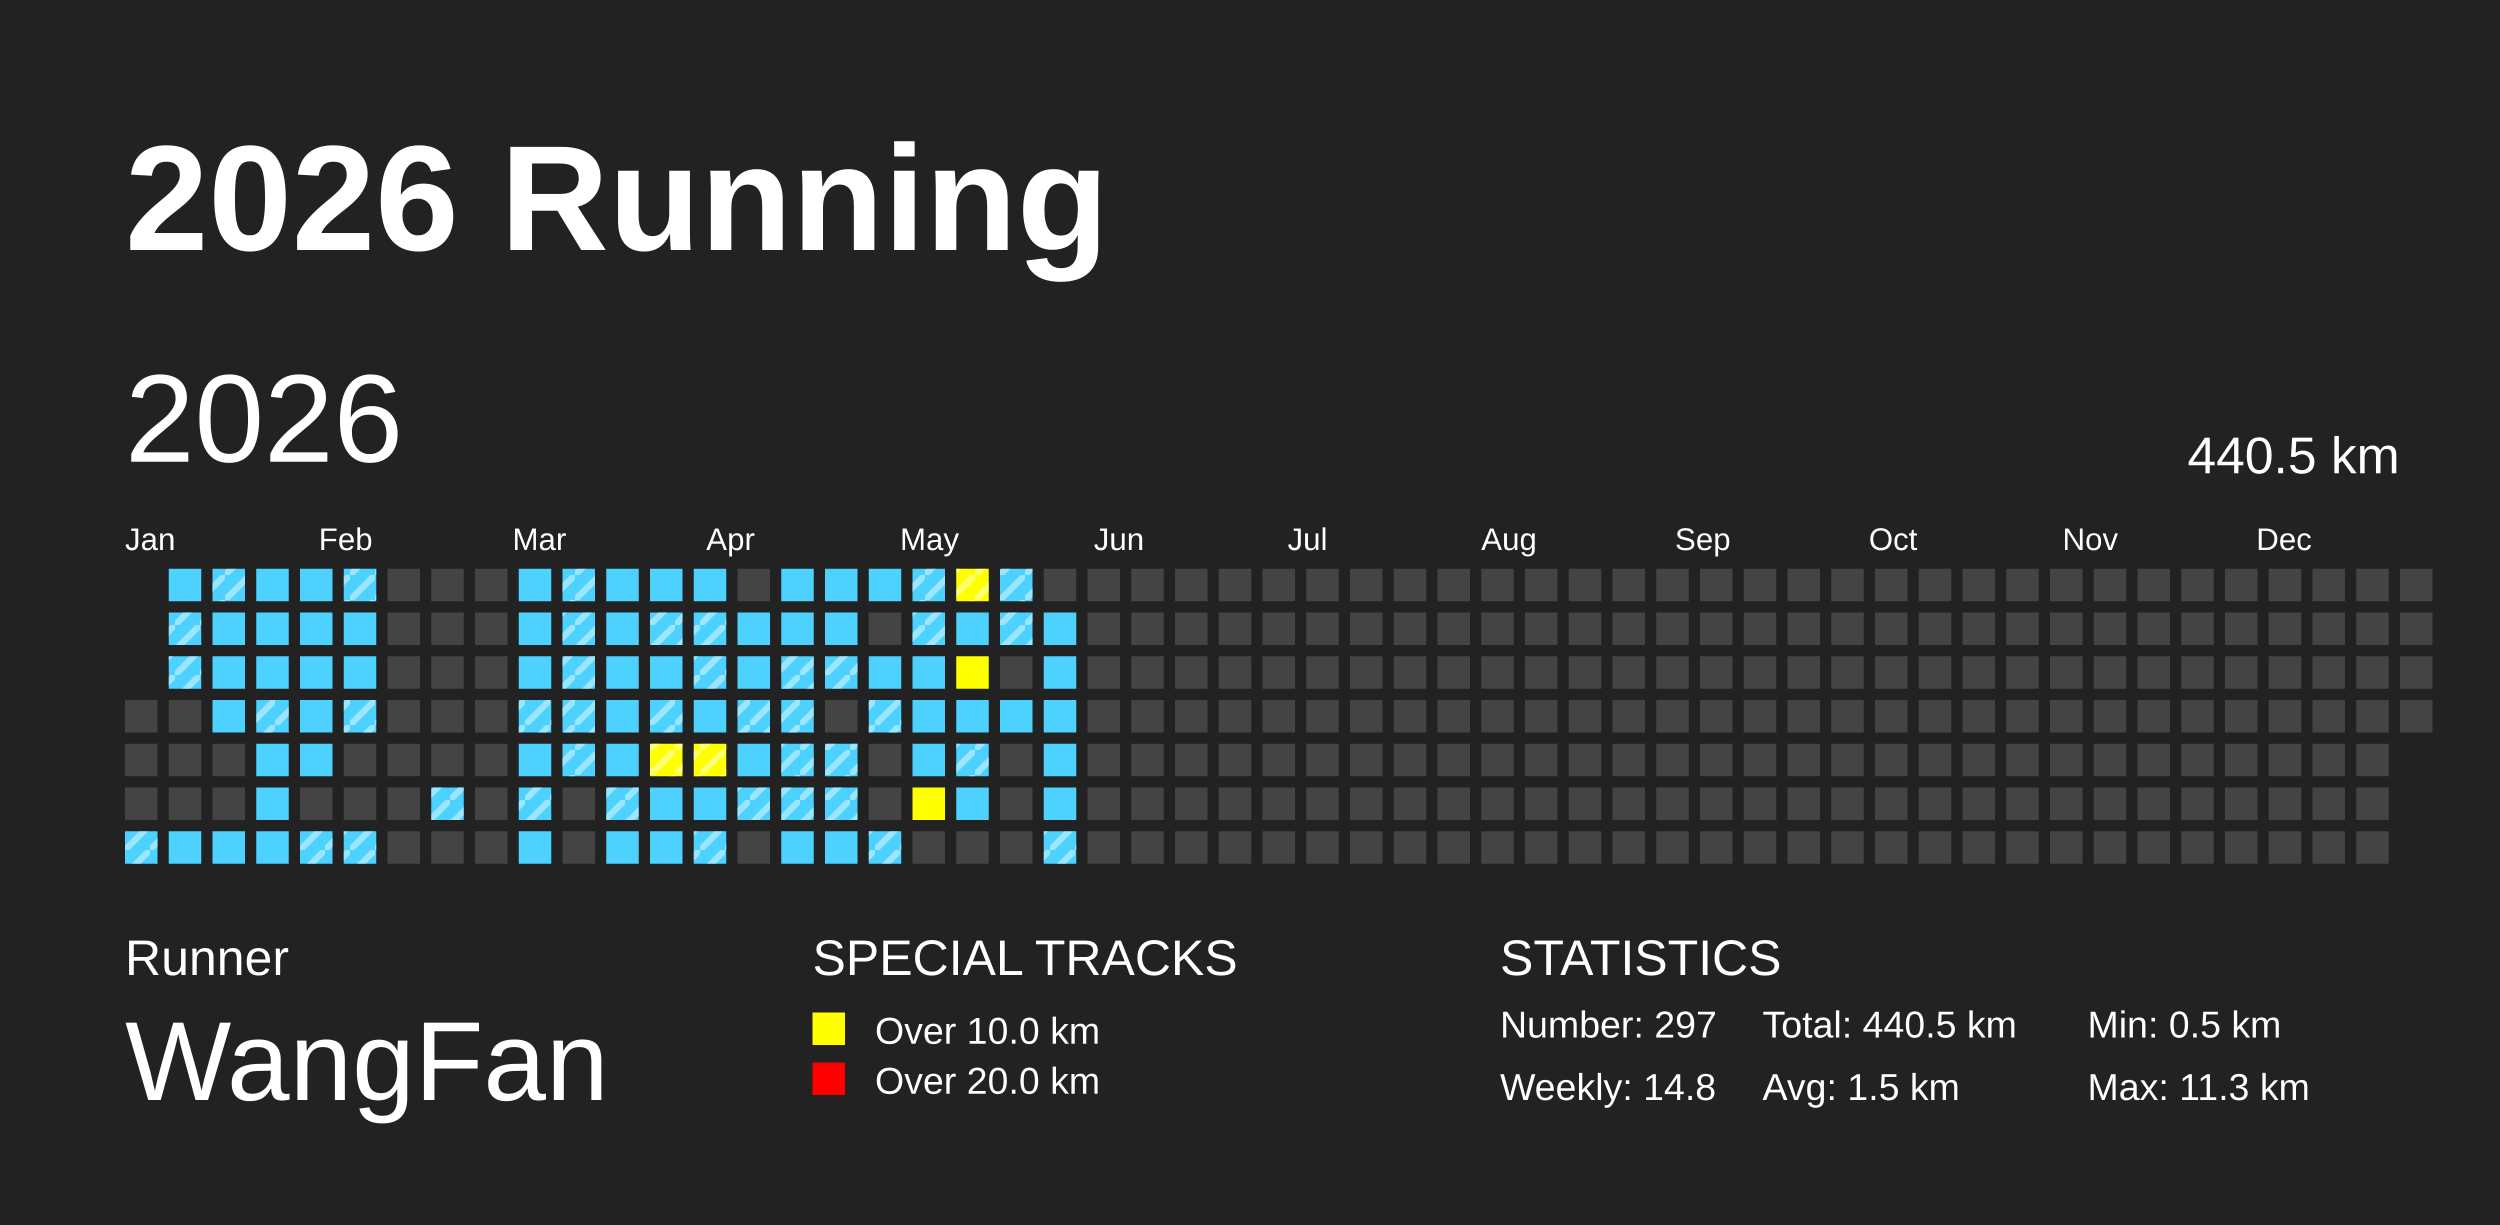
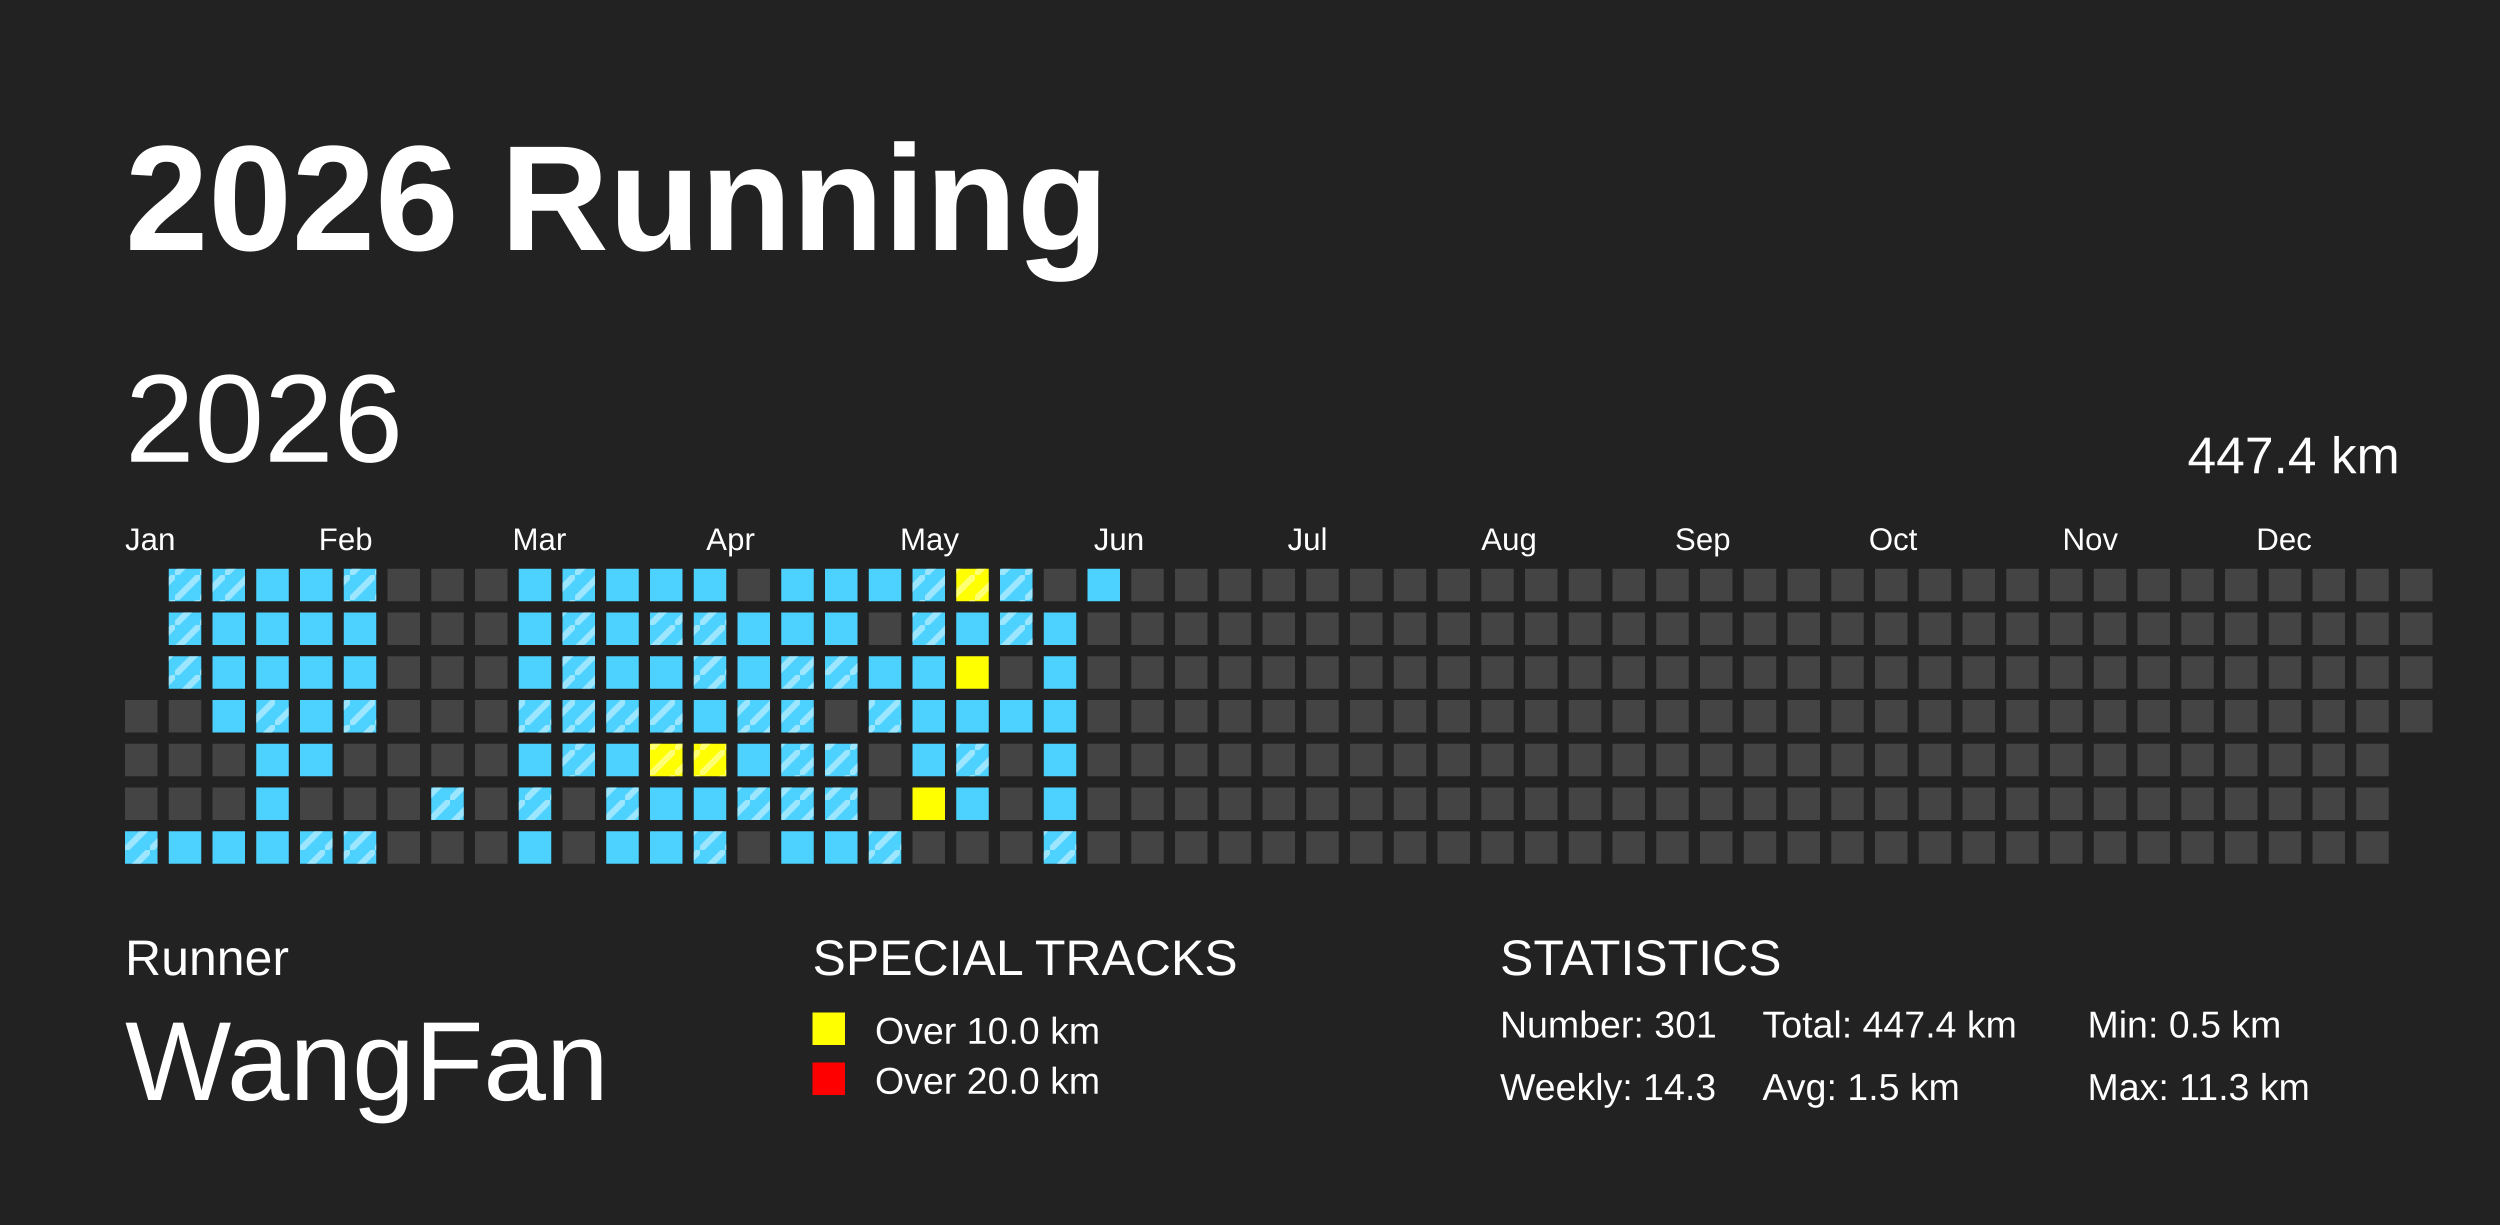
<svg xmlns="http://www.w3.org/2000/svg" baseProfile="full" height="98mm" version="1.1" viewBox="0,0,200,98" width="200mm">
  <defs>
    <pattern height="2" id="indoor-stripe" patternUnits="userSpaceOnUse" width="2">
      <line stroke="white" stroke-opacity="0.45" stroke-width="0.5" x1="0" x2="2" y1="2" y2="0" />
    </pattern>
  </defs>
  <rect fill="#222222" height="98" width="200" x="0" y="0" />
  <text fill="#FFFFFF" style="font-size:12px; font-family:Arial; font-weight:bold;" x="10" y="20">2026 Running</text>
  <text fill="#FFFFFF" style="font-size:4px; font-family:Arial" x="10" y="78">Runner</text>
  <text fill="#FFFFFF" style="font-size:9px; font-family:Arial" x="10" y="88">WangFan</text>
  <text fill="#FFFFFF" style="font-size:4px; font-family:Arial" x="65" y="78">SPECIAL TRACKS</text>
  <rect fill="yellow" height="2.6" width="2.6" x="65" y="81" />
  <text fill="#FFFFFF" style="font-size:3px; font-family:Arial" x="70" y="83.5">Over 10.0 km</text>
  <rect fill="red" height="2.6" width="2.6" x="65" y="85" />
  <text fill="#FFFFFF" style="font-size:3px; font-family:Arial" x="70" y="87.5">Over 20.0 km</text>
  <text fill="#FFFFFF" style="font-size:4px; font-family:Arial" x="120" y="78">STATISTICS</text>
-   <text fill="#FFFFFF" style="font-size:3px; font-family:Arial" x="120" y="83">Number: 297</text>
-   <text fill="#FFFFFF" style="font-size:3px; font-family:Arial" x="120" y="88">Weekly: 14.8</text>
-   <text fill="#FFFFFF" style="font-size:3px; font-family:Arial" x="141" y="83">Total: 440.5 km</text>
+   <text fill="#FFFFFF" style="font-size:3px; font-family:Arial" x="120" y="83">Number: 301</text>
+   <text fill="#FFFFFF" style="font-size:3px; font-family:Arial" x="120" y="88">Weekly: 14.3</text>
+   <text fill="#FFFFFF" style="font-size:3px; font-family:Arial" x="141" y="83">Total: 447.4 km</text>
  <text fill="#FFFFFF" style="font-size:3px; font-family:Arial" x="141" y="88">Avg: 1.5 km</text>
  <text fill="#FFFFFF" style="font-size:3px; font-family:Arial" x="167" y="83">Min: 0.5 km</text>
  <text fill="#FFFFFF" style="font-size:3px; font-family:Arial" x="167" y="88">Max: 11.3 km</text>
  <text dominant-baseline="hanging" fill="#FFFFFF" style="font-size:10.0px; font-family:Arial;" x="10" y="30">2026</text>
-   <text dominant-baseline="hanging" fill="#FFFFFF" style="font-size:4.125px; font-family:Arial;" x="175" y="35">440.5 km</text>
+   <text dominant-baseline="hanging" fill="#FFFFFF" style="font-size:4.125px; font-family:Arial;" x="175" y="35">447.4 km</text>
  <text fill="#FFFFFF" style="font-size:2.5px; font-family:Arial" x="10.0" y="44">Jan</text>
  <text fill="#FFFFFF" style="font-size:2.5px; font-family:Arial" x="25.5" y="44">Feb</text>
  <text fill="#FFFFFF" style="font-size:2.5px; font-family:Arial" x="41.0" y="44">Mar</text>
  <text fill="#FFFFFF" style="font-size:2.5px; font-family:Arial" x="56.5" y="44">Apr</text>
  <text fill="#FFFFFF" style="font-size:2.5px; font-family:Arial" x="72.0" y="44">May</text>
  <text fill="#FFFFFF" style="font-size:2.5px; font-family:Arial" x="87.5" y="44">Jun</text>
  <text fill="#FFFFFF" style="font-size:2.5px; font-family:Arial" x="103.0" y="44">Jul</text>
  <text fill="#FFFFFF" style="font-size:2.5px; font-family:Arial" x="118.5" y="44">Aug</text>
  <text fill="#FFFFFF" style="font-size:2.5px; font-family:Arial" x="134.0" y="44">Sep</text>
  <text fill="#FFFFFF" style="font-size:2.5px; font-family:Arial" x="149.5" y="44">Oct</text>
  <text fill="#FFFFFF" style="font-size:2.5px; font-family:Arial" x="165.0" y="44">Nov</text>
  <text fill="#FFFFFF" style="font-size:2.5px; font-family:Arial" x="180.5" y="44">Dec</text>
  <rect fill="#444444" height="2.6" width="2.6" x="10.0" y="56.0" />
  <rect fill="#444444" height="2.6" width="2.6" x="10.0" y="59.5" />
  <rect fill="#444444" height="2.6" width="2.6" x="10.0" y="63.0" />
  <rect fill="#4DD2FF" height="2.6" width="2.6" x="10.0" y="66.5" />
  <rect fill="url(#indoor-stripe)" height="2.6" width="2.6" x="10.0" y="66.5" />
  <rect fill="#4DD2FF" height="2.6" width="2.6" x="13.5" y="45.5" />
+   <rect fill="url(#indoor-stripe)" height="2.6" width="2.6" x="13.5" y="45.5" />
  <rect fill="#4DD2FF" height="2.6" width="2.6" x="13.5" y="49.0" />
  <rect fill="url(#indoor-stripe)" height="2.6" width="2.6" x="13.5" y="49.0" />
  <rect fill="#4DD2FF" height="2.6" width="2.6" x="13.5" y="52.5" />
  <rect fill="url(#indoor-stripe)" height="2.6" width="2.6" x="13.5" y="52.5" />
  <rect fill="#444444" height="2.6" width="2.6" x="13.5" y="56.0" />
  <rect fill="#444444" height="2.6" width="2.6" x="13.5" y="59.5" />
  <rect fill="#444444" height="2.6" width="2.6" x="13.5" y="63.0" />
  <rect fill="#4DD2FF" height="2.6" width="2.6" x="13.5" y="66.5" />
  <rect fill="#4DD2FF" height="2.6" width="2.6" x="17.0" y="45.5" />
  <rect fill="url(#indoor-stripe)" height="2.6" width="2.6" x="17.0" y="45.5" />
  <rect fill="#4DD2FF" height="2.6" width="2.6" x="17.0" y="49.0" />
  <rect fill="#4DD2FF" height="2.6" width="2.6" x="17.0" y="52.5" />
  <rect fill="#4DD2FF" height="2.6" width="2.6" x="17.0" y="56.0" />
  <rect fill="#444444" height="2.6" width="2.6" x="17.0" y="59.5" />
  <rect fill="#444444" height="2.6" width="2.6" x="17.0" y="63.0" />
  <rect fill="#4DD2FF" height="2.6" width="2.6" x="17.0" y="66.5" />
  <rect fill="#4DD2FF" height="2.6" width="2.6" x="20.5" y="45.5" />
  <rect fill="#4DD2FF" height="2.6" width="2.6" x="20.5" y="49.0" />
  <rect fill="#4DD2FF" height="2.6" width="2.6" x="20.5" y="52.5" />
  <rect fill="#4DD2FF" height="2.6" width="2.6" x="20.5" y="56.0" />
  <rect fill="url(#indoor-stripe)" height="2.6" width="2.6" x="20.5" y="56.0" />
  <rect fill="#4DD2FF" height="2.6" width="2.6" x="20.5" y="59.5" />
  <rect fill="#4DD2FF" height="2.6" width="2.6" x="20.5" y="63.0" />
  <rect fill="#4DD2FF" height="2.6" width="2.6" x="20.5" y="66.5" />
  <rect fill="#4DD2FF" height="2.6" width="2.6" x="24.0" y="45.5" />
  <rect fill="#4DD2FF" height="2.6" width="2.6" x="24.0" y="49.0" />
  <rect fill="#4DD2FF" height="2.6" width="2.6" x="24.0" y="52.5" />
  <rect fill="#4DD2FF" height="2.6" width="2.6" x="24.0" y="56.0" />
  <rect fill="#4DD2FF" height="2.6" width="2.6" x="24.0" y="59.5" />
  <rect fill="#444444" height="2.6" width="2.6" x="24.0" y="63.0" />
  <rect fill="#4DD2FF" height="2.6" width="2.6" x="24.0" y="66.5" />
  <rect fill="url(#indoor-stripe)" height="2.6" width="2.6" x="24.0" y="66.5" />
  <rect fill="#4DD2FF" height="2.6" width="2.6" x="27.5" y="45.5" />
  <rect fill="url(#indoor-stripe)" height="2.6" width="2.6" x="27.5" y="45.5" />
  <rect fill="#4DD2FF" height="2.6" width="2.6" x="27.5" y="49.0" />
  <rect fill="#4DD2FF" height="2.6" width="2.6" x="27.5" y="52.5" />
  <rect fill="#4DD2FF" height="2.6" width="2.6" x="27.5" y="56.0" />
  <rect fill="url(#indoor-stripe)" height="2.6" width="2.6" x="27.5" y="56.0" />
  <rect fill="#444444" height="2.6" width="2.6" x="27.5" y="59.5" />
  <rect fill="#444444" height="2.6" width="2.6" x="27.5" y="63.0" />
  <rect fill="#4DD2FF" height="2.6" width="2.6" x="27.5" y="66.5" />
  <rect fill="url(#indoor-stripe)" height="2.6" width="2.6" x="27.5" y="66.5" />
  <rect fill="#444444" height="2.6" width="2.6" x="31.0" y="45.5" />
  <rect fill="#444444" height="2.6" width="2.6" x="31.0" y="49.0" />
  <rect fill="#444444" height="2.6" width="2.6" x="31.0" y="52.5" />
  <rect fill="#444444" height="2.6" width="2.6" x="31.0" y="56.0" />
  <rect fill="#444444" height="2.6" width="2.6" x="31.0" y="59.5" />
  <rect fill="#444444" height="2.6" width="2.6" x="31.0" y="63.0" />
  <rect fill="#444444" height="2.6" width="2.6" x="31.0" y="66.5" />
  <rect fill="#444444" height="2.6" width="2.6" x="34.5" y="45.5" />
  <rect fill="#444444" height="2.6" width="2.6" x="34.5" y="49.0" />
  <rect fill="#444444" height="2.6" width="2.6" x="34.5" y="52.5" />
  <rect fill="#444444" height="2.6" width="2.6" x="34.5" y="56.0" />
  <rect fill="#444444" height="2.6" width="2.6" x="34.5" y="59.5" />
  <rect fill="#4DD2FF" height="2.6" width="2.6" x="34.5" y="63.0" />
  <rect fill="url(#indoor-stripe)" height="2.6" width="2.6" x="34.5" y="63.0" />
  <rect fill="#444444" height="2.6" width="2.6" x="34.5" y="66.5" />
  <rect fill="#444444" height="2.6" width="2.6" x="38.0" y="45.5" />
  <rect fill="#444444" height="2.6" width="2.6" x="38.0" y="49.0" />
  <rect fill="#444444" height="2.6" width="2.6" x="38.0" y="52.5" />
  <rect fill="#444444" height="2.6" width="2.6" x="38.0" y="56.0" />
  <rect fill="#444444" height="2.6" width="2.6" x="38.0" y="59.5" />
  <rect fill="#444444" height="2.6" width="2.6" x="38.0" y="63.0" />
  <rect fill="#444444" height="2.6" width="2.6" x="38.0" y="66.5" />
  <rect fill="#4DD2FF" height="2.6" width="2.6" x="41.5" y="45.5" />
  <rect fill="#4DD2FF" height="2.6" width="2.6" x="41.5" y="49.0" />
  <rect fill="#4DD2FF" height="2.6" width="2.6" x="41.5" y="52.5" />
  <rect fill="#4DD2FF" height="2.6" width="2.6" x="41.5" y="56.0" />
  <rect fill="url(#indoor-stripe)" height="2.6" width="2.6" x="41.5" y="56.0" />
  <rect fill="#4DD2FF" height="2.6" width="2.6" x="41.5" y="59.5" />
  <rect fill="#4DD2FF" height="2.6" width="2.6" x="41.5" y="63.0" />
  <rect fill="url(#indoor-stripe)" height="2.6" width="2.6" x="41.5" y="63.0" />
  <rect fill="#4DD2FF" height="2.6" width="2.6" x="41.5" y="66.5" />
  <rect fill="#4DD2FF" height="2.6" width="2.6" x="45.0" y="45.5" />
  <rect fill="url(#indoor-stripe)" height="2.6" width="2.6" x="45.0" y="45.5" />
  <rect fill="#4DD2FF" height="2.6" width="2.6" x="45.0" y="49.0" />
  <rect fill="url(#indoor-stripe)" height="2.6" width="2.6" x="45.0" y="49.0" />
  <rect fill="#4DD2FF" height="2.6" width="2.6" x="45.0" y="52.5" />
  <rect fill="url(#indoor-stripe)" height="2.6" width="2.6" x="45.0" y="52.5" />
  <rect fill="#4DD2FF" height="2.6" width="2.6" x="45.0" y="56.0" />
  <rect fill="url(#indoor-stripe)" height="2.6" width="2.6" x="45.0" y="56.0" />
  <rect fill="#4DD2FF" height="2.6" width="2.6" x="45.0" y="59.5" />
  <rect fill="url(#indoor-stripe)" height="2.6" width="2.6" x="45.0" y="59.5" />
  <rect fill="#444444" height="2.6" width="2.6" x="45.0" y="63.0" />
  <rect fill="#444444" height="2.6" width="2.6" x="45.0" y="66.5" />
  <rect fill="#4DD2FF" height="2.6" width="2.6" x="48.5" y="45.5" />
  <rect fill="#4DD2FF" height="2.6" width="2.6" x="48.5" y="49.0" />
  <rect fill="#4DD2FF" height="2.6" width="2.6" x="48.5" y="52.5" />
  <rect fill="#4DD2FF" height="2.6" width="2.6" x="48.5" y="56.0" />
+   <rect fill="url(#indoor-stripe)" height="2.6" width="2.6" x="48.5" y="56.0" />
  <rect fill="#4DD2FF" height="2.6" width="2.6" x="48.5" y="59.5" />
  <rect fill="#4DD2FF" height="2.6" width="2.6" x="48.5" y="63.0" />
  <rect fill="url(#indoor-stripe)" height="2.6" width="2.6" x="48.5" y="63.0" />
  <rect fill="#4DD2FF" height="2.6" width="2.6" x="48.5" y="66.5" />
  <rect fill="#4DD2FF" height="2.6" width="2.6" x="52.0" y="45.5" />
  <rect fill="#4DD2FF" height="2.6" width="2.6" x="52.0" y="49.0" />
  <rect fill="url(#indoor-stripe)" height="2.6" width="2.6" x="52.0" y="49.0" />
  <rect fill="#4DD2FF" height="2.6" width="2.6" x="52.0" y="52.5" />
  <rect fill="#4DD2FF" height="2.6" width="2.6" x="52.0" y="56.0" />
  <rect fill="url(#indoor-stripe)" height="2.6" width="2.6" x="52.0" y="56.0" />
  <rect fill="yellow" height="2.6" width="2.6" x="52.0" y="59.5" />
  <rect fill="url(#indoor-stripe)" height="2.6" width="2.6" x="52.0" y="59.5" />
  <rect fill="#4DD2FF" height="2.6" width="2.6" x="52.0" y="63.0" />
  <rect fill="#4DD2FF" height="2.6" width="2.6" x="52.0" y="66.5" />
  <rect fill="#4DD2FF" height="2.6" width="2.6" x="55.5" y="45.5" />
  <rect fill="#4DD2FF" height="2.6" width="2.6" x="55.5" y="49.0" />
  <rect fill="url(#indoor-stripe)" height="2.6" width="2.6" x="55.5" y="49.0" />
  <rect fill="#4DD2FF" height="2.6" width="2.6" x="55.5" y="52.5" />
  <rect fill="url(#indoor-stripe)" height="2.6" width="2.6" x="55.5" y="52.5" />
  <rect fill="#4DD2FF" height="2.6" width="2.6" x="55.5" y="56.0" />
  <rect fill="yellow" height="2.6" width="2.6" x="55.5" y="59.5" />
  <rect fill="url(#indoor-stripe)" height="2.6" width="2.6" x="55.5" y="59.5" />
  <rect fill="#4DD2FF" height="2.6" width="2.6" x="55.5" y="63.0" />
  <rect fill="#4DD2FF" height="2.6" width="2.6" x="55.5" y="66.5" />
  <rect fill="url(#indoor-stripe)" height="2.6" width="2.6" x="55.5" y="66.5" />
  <rect fill="#444444" height="2.6" width="2.6" x="59.0" y="45.5" />
  <rect fill="#4DD2FF" height="2.6" width="2.6" x="59.0" y="49.0" />
  <rect fill="#4DD2FF" height="2.6" width="2.6" x="59.0" y="52.5" />
  <rect fill="#4DD2FF" height="2.6" width="2.6" x="59.0" y="56.0" />
  <rect fill="url(#indoor-stripe)" height="2.6" width="2.6" x="59.0" y="56.0" />
  <rect fill="#4DD2FF" height="2.6" width="2.6" x="59.0" y="59.5" />
  <rect fill="#4DD2FF" height="2.6" width="2.6" x="59.0" y="63.0" />
  <rect fill="url(#indoor-stripe)" height="2.6" width="2.6" x="59.0" y="63.0" />
  <rect fill="#444444" height="2.6" width="2.6" x="59.0" y="66.5" />
  <rect fill="#4DD2FF" height="2.6" width="2.6" x="62.5" y="45.5" />
  <rect fill="#4DD2FF" height="2.6" width="2.6" x="62.5" y="49.0" />
  <rect fill="#4DD2FF" height="2.6" width="2.6" x="62.5" y="52.5" />
  <rect fill="url(#indoor-stripe)" height="2.6" width="2.6" x="62.5" y="52.5" />
  <rect fill="#4DD2FF" height="2.6" width="2.6" x="62.5" y="56.0" />
  <rect fill="url(#indoor-stripe)" height="2.6" width="2.6" x="62.5" y="56.0" />
  <rect fill="#4DD2FF" height="2.6" width="2.6" x="62.5" y="59.5" />
  <rect fill="url(#indoor-stripe)" height="2.6" width="2.6" x="62.5" y="59.5" />
  <rect fill="#4DD2FF" height="2.6" width="2.6" x="62.5" y="63.0" />
  <rect fill="url(#indoor-stripe)" height="2.6" width="2.6" x="62.5" y="63.0" />
  <rect fill="#4DD2FF" height="2.6" width="2.6" x="62.5" y="66.5" />
  <rect fill="#4DD2FF" height="2.6" width="2.6" x="66.0" y="45.5" />
  <rect fill="#4DD2FF" height="2.6" width="2.6" x="66.0" y="49.0" />
  <rect fill="#4DD2FF" height="2.6" width="2.6" x="66.0" y="52.5" />
  <rect fill="url(#indoor-stripe)" height="2.6" width="2.6" x="66.0" y="52.5" />
  <rect fill="#444444" height="2.6" width="2.6" x="66.0" y="56.0" />
  <rect fill="#4DD2FF" height="2.6" width="2.6" x="66.0" y="59.5" />
  <rect fill="url(#indoor-stripe)" height="2.6" width="2.6" x="66.0" y="59.5" />
  <rect fill="#4DD2FF" height="2.6" width="2.6" x="66.0" y="63.0" />
  <rect fill="url(#indoor-stripe)" height="2.6" width="2.6" x="66.0" y="63.0" />
  <rect fill="#4DD2FF" height="2.6" width="2.6" x="66.0" y="66.5" />
  <rect fill="#4DD2FF" height="2.6" width="2.6" x="69.5" y="45.5" />
  <rect fill="#444444" height="2.6" width="2.6" x="69.5" y="49.0" />
  <rect fill="#4DD2FF" height="2.6" width="2.6" x="69.5" y="52.5" />
  <rect fill="#4DD2FF" height="2.6" width="2.6" x="69.5" y="56.0" />
  <rect fill="url(#indoor-stripe)" height="2.6" width="2.6" x="69.5" y="56.0" />
  <rect fill="#444444" height="2.6" width="2.6" x="69.5" y="59.5" />
  <rect fill="#444444" height="2.6" width="2.6" x="69.5" y="63.0" />
  <rect fill="#4DD2FF" height="2.6" width="2.6" x="69.5" y="66.5" />
  <rect fill="url(#indoor-stripe)" height="2.6" width="2.6" x="69.5" y="66.5" />
  <rect fill="#4DD2FF" height="2.6" width="2.6" x="73.0" y="45.5" />
  <rect fill="url(#indoor-stripe)" height="2.6" width="2.6" x="73.0" y="45.5" />
  <rect fill="#4DD2FF" height="2.6" width="2.6" x="73.0" y="49.0" />
  <rect fill="url(#indoor-stripe)" height="2.6" width="2.6" x="73.0" y="49.0" />
  <rect fill="#4DD2FF" height="2.6" width="2.6" x="73.0" y="52.5" />
  <rect fill="#4DD2FF" height="2.6" width="2.6" x="73.0" y="56.0" />
  <rect fill="#4DD2FF" height="2.6" width="2.6" x="73.0" y="59.5" />
  <rect fill="yellow" height="2.6" width="2.6" x="73.0" y="63.0" />
  <rect fill="#444444" height="2.6" width="2.6" x="73.0" y="66.5" />
  <rect fill="yellow" height="2.6" width="2.6" x="76.5" y="45.5" />
  <rect fill="url(#indoor-stripe)" height="2.6" width="2.6" x="76.5" y="45.5" />
  <rect fill="#4DD2FF" height="2.6" width="2.6" x="76.5" y="49.0" />
  <rect fill="yellow" height="2.6" width="2.6" x="76.5" y="52.5" />
  <rect fill="#4DD2FF" height="2.6" width="2.6" x="76.5" y="56.0" />
  <rect fill="#4DD2FF" height="2.6" width="2.6" x="76.5" y="59.5" />
  <rect fill="url(#indoor-stripe)" height="2.6" width="2.6" x="76.5" y="59.5" />
  <rect fill="#4DD2FF" height="2.6" width="2.6" x="76.5" y="63.0" />
  <rect fill="#444444" height="2.6" width="2.6" x="76.5" y="66.5" />
  <rect fill="#4DD2FF" height="2.6" width="2.6" x="80.0" y="45.5" />
  <rect fill="url(#indoor-stripe)" height="2.6" width="2.6" x="80.0" y="45.5" />
  <rect fill="#4DD2FF" height="2.6" width="2.6" x="80.0" y="49.0" />
  <rect fill="url(#indoor-stripe)" height="2.6" width="2.6" x="80.0" y="49.0" />
  <rect fill="#444444" height="2.6" width="2.6" x="80.0" y="52.5" />
  <rect fill="#4DD2FF" height="2.6" width="2.6" x="80.0" y="56.0" />
  <rect fill="#444444" height="2.6" width="2.6" x="80.0" y="59.5" />
  <rect fill="#444444" height="2.6" width="2.6" x="80.0" y="63.0" />
  <rect fill="#444444" height="2.6" width="2.6" x="80.0" y="66.5" />
  <rect fill="#444444" height="2.6" width="2.6" x="83.5" y="45.5" />
  <rect fill="#4DD2FF" height="2.6" width="2.6" x="83.5" y="49.0" />
  <rect fill="#4DD2FF" height="2.6" width="2.6" x="83.5" y="52.5" />
  <rect fill="#4DD2FF" height="2.6" width="2.6" x="83.5" y="56.0" />
  <rect fill="#4DD2FF" height="2.6" width="2.6" x="83.5" y="59.5" />
  <rect fill="#4DD2FF" height="2.6" width="2.6" x="83.5" y="63.0" />
  <rect fill="#4DD2FF" height="2.6" width="2.6" x="83.5" y="66.5" />
  <rect fill="url(#indoor-stripe)" height="2.6" width="2.6" x="83.5" y="66.5" />
-   <rect fill="#444444" height="2.6" width="2.6" x="87.0" y="45.5" />
+   <rect fill="#4DD2FF" height="2.6" width="2.6" x="87.0" y="45.5" />
  <rect fill="#444444" height="2.6" width="2.6" x="87.0" y="49.0" />
  <rect fill="#444444" height="2.6" width="2.6" x="87.0" y="52.5" />
  <rect fill="#444444" height="2.6" width="2.6" x="87.0" y="56.0" />
  <rect fill="#444444" height="2.6" width="2.6" x="87.0" y="59.5" />
  <rect fill="#444444" height="2.6" width="2.6" x="87.0" y="63.0" />
  <rect fill="#444444" height="2.6" width="2.6" x="87.0" y="66.5" />
  <rect fill="#444444" height="2.6" width="2.6" x="90.5" y="45.5" />
  <rect fill="#444444" height="2.6" width="2.6" x="90.5" y="49.0" />
  <rect fill="#444444" height="2.6" width="2.6" x="90.5" y="52.5" />
  <rect fill="#444444" height="2.6" width="2.6" x="90.5" y="56.0" />
  <rect fill="#444444" height="2.6" width="2.6" x="90.5" y="59.5" />
  <rect fill="#444444" height="2.6" width="2.6" x="90.5" y="63.0" />
  <rect fill="#444444" height="2.6" width="2.6" x="90.5" y="66.5" />
  <rect fill="#444444" height="2.6" width="2.6" x="94.0" y="45.5" />
  <rect fill="#444444" height="2.6" width="2.6" x="94.0" y="49.0" />
  <rect fill="#444444" height="2.6" width="2.6" x="94.0" y="52.5" />
  <rect fill="#444444" height="2.6" width="2.6" x="94.0" y="56.0" />
  <rect fill="#444444" height="2.6" width="2.6" x="94.0" y="59.5" />
  <rect fill="#444444" height="2.6" width="2.6" x="94.0" y="63.0" />
  <rect fill="#444444" height="2.6" width="2.6" x="94.0" y="66.5" />
  <rect fill="#444444" height="2.6" width="2.6" x="97.5" y="45.5" />
  <rect fill="#444444" height="2.6" width="2.6" x="97.5" y="49.0" />
  <rect fill="#444444" height="2.6" width="2.6" x="97.5" y="52.5" />
  <rect fill="#444444" height="2.6" width="2.6" x="97.5" y="56.0" />
  <rect fill="#444444" height="2.6" width="2.6" x="97.5" y="59.5" />
  <rect fill="#444444" height="2.6" width="2.6" x="97.5" y="63.0" />
  <rect fill="#444444" height="2.6" width="2.6" x="97.5" y="66.5" />
  <rect fill="#444444" height="2.6" width="2.6" x="101.0" y="45.5" />
  <rect fill="#444444" height="2.6" width="2.6" x="101.0" y="49.0" />
  <rect fill="#444444" height="2.6" width="2.6" x="101.0" y="52.5" />
  <rect fill="#444444" height="2.6" width="2.6" x="101.0" y="56.0" />
  <rect fill="#444444" height="2.6" width="2.6" x="101.0" y="59.5" />
  <rect fill="#444444" height="2.6" width="2.6" x="101.0" y="63.0" />
  <rect fill="#444444" height="2.6" width="2.6" x="101.0" y="66.5" />
  <rect fill="#444444" height="2.6" width="2.6" x="104.5" y="45.5" />
  <rect fill="#444444" height="2.6" width="2.6" x="104.5" y="49.0" />
  <rect fill="#444444" height="2.6" width="2.6" x="104.5" y="52.5" />
  <rect fill="#444444" height="2.6" width="2.6" x="104.5" y="56.0" />
  <rect fill="#444444" height="2.6" width="2.6" x="104.5" y="59.5" />
  <rect fill="#444444" height="2.6" width="2.6" x="104.5" y="63.0" />
  <rect fill="#444444" height="2.6" width="2.6" x="104.5" y="66.5" />
  <rect fill="#444444" height="2.6" width="2.6" x="108.0" y="45.5" />
  <rect fill="#444444" height="2.6" width="2.6" x="108.0" y="49.0" />
  <rect fill="#444444" height="2.6" width="2.6" x="108.0" y="52.5" />
  <rect fill="#444444" height="2.6" width="2.6" x="108.0" y="56.0" />
  <rect fill="#444444" height="2.6" width="2.6" x="108.0" y="59.5" />
  <rect fill="#444444" height="2.6" width="2.6" x="108.0" y="63.0" />
  <rect fill="#444444" height="2.6" width="2.6" x="108.0" y="66.5" />
  <rect fill="#444444" height="2.6" width="2.6" x="111.5" y="45.5" />
  <rect fill="#444444" height="2.6" width="2.6" x="111.5" y="49.0" />
  <rect fill="#444444" height="2.6" width="2.6" x="111.5" y="52.5" />
  <rect fill="#444444" height="2.6" width="2.6" x="111.5" y="56.0" />
  <rect fill="#444444" height="2.6" width="2.6" x="111.5" y="59.5" />
  <rect fill="#444444" height="2.6" width="2.6" x="111.5" y="63.0" />
  <rect fill="#444444" height="2.6" width="2.6" x="111.5" y="66.5" />
  <rect fill="#444444" height="2.6" width="2.6" x="115.0" y="45.5" />
  <rect fill="#444444" height="2.6" width="2.6" x="115.0" y="49.0" />
  <rect fill="#444444" height="2.6" width="2.6" x="115.0" y="52.5" />
  <rect fill="#444444" height="2.6" width="2.6" x="115.0" y="56.0" />
  <rect fill="#444444" height="2.6" width="2.6" x="115.0" y="59.5" />
  <rect fill="#444444" height="2.6" width="2.6" x="115.0" y="63.0" />
  <rect fill="#444444" height="2.6" width="2.6" x="115.0" y="66.5" />
  <rect fill="#444444" height="2.6" width="2.6" x="118.5" y="45.5" />
  <rect fill="#444444" height="2.6" width="2.6" x="118.5" y="49.0" />
  <rect fill="#444444" height="2.6" width="2.6" x="118.5" y="52.5" />
  <rect fill="#444444" height="2.6" width="2.6" x="118.5" y="56.0" />
  <rect fill="#444444" height="2.6" width="2.6" x="118.5" y="59.5" />
  <rect fill="#444444" height="2.6" width="2.6" x="118.5" y="63.0" />
  <rect fill="#444444" height="2.6" width="2.6" x="118.5" y="66.5" />
  <rect fill="#444444" height="2.6" width="2.6" x="122.0" y="45.5" />
  <rect fill="#444444" height="2.6" width="2.6" x="122.0" y="49.0" />
  <rect fill="#444444" height="2.6" width="2.6" x="122.0" y="52.5" />
  <rect fill="#444444" height="2.6" width="2.6" x="122.0" y="56.0" />
  <rect fill="#444444" height="2.6" width="2.6" x="122.0" y="59.5" />
  <rect fill="#444444" height="2.6" width="2.6" x="122.0" y="63.0" />
  <rect fill="#444444" height="2.6" width="2.6" x="122.0" y="66.5" />
  <rect fill="#444444" height="2.6" width="2.6" x="125.5" y="45.5" />
  <rect fill="#444444" height="2.6" width="2.6" x="125.5" y="49.0" />
  <rect fill="#444444" height="2.6" width="2.6" x="125.5" y="52.5" />
  <rect fill="#444444" height="2.6" width="2.6" x="125.5" y="56.0" />
  <rect fill="#444444" height="2.6" width="2.6" x="125.5" y="59.5" />
  <rect fill="#444444" height="2.6" width="2.6" x="125.5" y="63.0" />
  <rect fill="#444444" height="2.6" width="2.6" x="125.5" y="66.5" />
  <rect fill="#444444" height="2.6" width="2.6" x="129.0" y="45.5" />
  <rect fill="#444444" height="2.6" width="2.6" x="129.0" y="49.0" />
  <rect fill="#444444" height="2.6" width="2.6" x="129.0" y="52.5" />
  <rect fill="#444444" height="2.6" width="2.6" x="129.0" y="56.0" />
  <rect fill="#444444" height="2.6" width="2.6" x="129.0" y="59.5" />
  <rect fill="#444444" height="2.6" width="2.6" x="129.0" y="63.0" />
  <rect fill="#444444" height="2.6" width="2.6" x="129.0" y="66.5" />
  <rect fill="#444444" height="2.6" width="2.6" x="132.5" y="45.5" />
  <rect fill="#444444" height="2.6" width="2.6" x="132.5" y="49.0" />
  <rect fill="#444444" height="2.6" width="2.6" x="132.5" y="52.5" />
  <rect fill="#444444" height="2.6" width="2.6" x="132.5" y="56.0" />
  <rect fill="#444444" height="2.6" width="2.6" x="132.5" y="59.5" />
  <rect fill="#444444" height="2.6" width="2.6" x="132.5" y="63.0" />
  <rect fill="#444444" height="2.6" width="2.6" x="132.5" y="66.5" />
  <rect fill="#444444" height="2.6" width="2.6" x="136.0" y="45.5" />
  <rect fill="#444444" height="2.6" width="2.6" x="136.0" y="49.0" />
  <rect fill="#444444" height="2.6" width="2.6" x="136.0" y="52.5" />
  <rect fill="#444444" height="2.6" width="2.6" x="136.0" y="56.0" />
  <rect fill="#444444" height="2.6" width="2.6" x="136.0" y="59.5" />
  <rect fill="#444444" height="2.6" width="2.6" x="136.0" y="63.0" />
  <rect fill="#444444" height="2.6" width="2.6" x="136.0" y="66.5" />
  <rect fill="#444444" height="2.6" width="2.6" x="139.5" y="45.5" />
  <rect fill="#444444" height="2.6" width="2.6" x="139.5" y="49.0" />
  <rect fill="#444444" height="2.6" width="2.6" x="139.5" y="52.5" />
  <rect fill="#444444" height="2.6" width="2.6" x="139.5" y="56.0" />
  <rect fill="#444444" height="2.6" width="2.6" x="139.5" y="59.5" />
  <rect fill="#444444" height="2.6" width="2.6" x="139.5" y="63.0" />
  <rect fill="#444444" height="2.6" width="2.6" x="139.5" y="66.5" />
  <rect fill="#444444" height="2.6" width="2.6" x="143.0" y="45.5" />
  <rect fill="#444444" height="2.6" width="2.6" x="143.0" y="49.0" />
  <rect fill="#444444" height="2.6" width="2.6" x="143.0" y="52.5" />
  <rect fill="#444444" height="2.6" width="2.6" x="143.0" y="56.0" />
  <rect fill="#444444" height="2.6" width="2.6" x="143.0" y="59.5" />
  <rect fill="#444444" height="2.6" width="2.6" x="143.0" y="63.0" />
  <rect fill="#444444" height="2.6" width="2.6" x="143.0" y="66.5" />
  <rect fill="#444444" height="2.6" width="2.6" x="146.5" y="45.5" />
  <rect fill="#444444" height="2.6" width="2.6" x="146.5" y="49.0" />
  <rect fill="#444444" height="2.6" width="2.6" x="146.5" y="52.5" />
  <rect fill="#444444" height="2.6" width="2.6" x="146.5" y="56.0" />
  <rect fill="#444444" height="2.6" width="2.6" x="146.5" y="59.5" />
  <rect fill="#444444" height="2.6" width="2.6" x="146.5" y="63.0" />
  <rect fill="#444444" height="2.6" width="2.6" x="146.5" y="66.5" />
  <rect fill="#444444" height="2.6" width="2.6" x="150.0" y="45.5" />
  <rect fill="#444444" height="2.6" width="2.6" x="150.0" y="49.0" />
  <rect fill="#444444" height="2.6" width="2.6" x="150.0" y="52.5" />
  <rect fill="#444444" height="2.6" width="2.6" x="150.0" y="56.0" />
  <rect fill="#444444" height="2.6" width="2.6" x="150.0" y="59.5" />
  <rect fill="#444444" height="2.6" width="2.6" x="150.0" y="63.0" />
  <rect fill="#444444" height="2.6" width="2.6" x="150.0" y="66.5" />
  <rect fill="#444444" height="2.6" width="2.6" x="153.5" y="45.5" />
  <rect fill="#444444" height="2.6" width="2.6" x="153.5" y="49.0" />
  <rect fill="#444444" height="2.6" width="2.6" x="153.5" y="52.5" />
  <rect fill="#444444" height="2.6" width="2.6" x="153.5" y="56.0" />
  <rect fill="#444444" height="2.6" width="2.6" x="153.5" y="59.5" />
  <rect fill="#444444" height="2.6" width="2.6" x="153.5" y="63.0" />
  <rect fill="#444444" height="2.6" width="2.6" x="153.5" y="66.5" />
  <rect fill="#444444" height="2.6" width="2.6" x="157.0" y="45.5" />
  <rect fill="#444444" height="2.6" width="2.6" x="157.0" y="49.0" />
  <rect fill="#444444" height="2.6" width="2.6" x="157.0" y="52.5" />
  <rect fill="#444444" height="2.6" width="2.6" x="157.0" y="56.0" />
  <rect fill="#444444" height="2.6" width="2.6" x="157.0" y="59.5" />
  <rect fill="#444444" height="2.6" width="2.6" x="157.0" y="63.0" />
  <rect fill="#444444" height="2.6" width="2.6" x="157.0" y="66.5" />
  <rect fill="#444444" height="2.6" width="2.6" x="160.5" y="45.5" />
  <rect fill="#444444" height="2.6" width="2.6" x="160.5" y="49.0" />
  <rect fill="#444444" height="2.6" width="2.6" x="160.5" y="52.5" />
  <rect fill="#444444" height="2.6" width="2.6" x="160.5" y="56.0" />
  <rect fill="#444444" height="2.6" width="2.6" x="160.5" y="59.5" />
  <rect fill="#444444" height="2.6" width="2.6" x="160.5" y="63.0" />
  <rect fill="#444444" height="2.6" width="2.6" x="160.5" y="66.5" />
  <rect fill="#444444" height="2.6" width="2.6" x="164.0" y="45.5" />
  <rect fill="#444444" height="2.6" width="2.6" x="164.0" y="49.0" />
  <rect fill="#444444" height="2.6" width="2.6" x="164.0" y="52.5" />
  <rect fill="#444444" height="2.6" width="2.6" x="164.0" y="56.0" />
  <rect fill="#444444" height="2.6" width="2.6" x="164.0" y="59.5" />
  <rect fill="#444444" height="2.6" width="2.6" x="164.0" y="63.0" />
  <rect fill="#444444" height="2.6" width="2.6" x="164.0" y="66.5" />
  <rect fill="#444444" height="2.6" width="2.6" x="167.5" y="45.5" />
  <rect fill="#444444" height="2.6" width="2.6" x="167.5" y="49.0" />
  <rect fill="#444444" height="2.6" width="2.6" x="167.5" y="52.5" />
  <rect fill="#444444" height="2.6" width="2.6" x="167.5" y="56.0" />
  <rect fill="#444444" height="2.6" width="2.6" x="167.5" y="59.5" />
  <rect fill="#444444" height="2.6" width="2.6" x="167.5" y="63.0" />
  <rect fill="#444444" height="2.6" width="2.6" x="167.5" y="66.5" />
  <rect fill="#444444" height="2.6" width="2.6" x="171.0" y="45.5" />
  <rect fill="#444444" height="2.6" width="2.6" x="171.0" y="49.0" />
  <rect fill="#444444" height="2.6" width="2.6" x="171.0" y="52.5" />
  <rect fill="#444444" height="2.6" width="2.6" x="171.0" y="56.0" />
  <rect fill="#444444" height="2.6" width="2.6" x="171.0" y="59.5" />
  <rect fill="#444444" height="2.6" width="2.6" x="171.0" y="63.0" />
  <rect fill="#444444" height="2.6" width="2.6" x="171.0" y="66.5" />
  <rect fill="#444444" height="2.6" width="2.6" x="174.5" y="45.5" />
  <rect fill="#444444" height="2.6" width="2.6" x="174.5" y="49.0" />
  <rect fill="#444444" height="2.6" width="2.6" x="174.5" y="52.5" />
  <rect fill="#444444" height="2.6" width="2.6" x="174.5" y="56.0" />
  <rect fill="#444444" height="2.6" width="2.6" x="174.5" y="59.5" />
  <rect fill="#444444" height="2.6" width="2.6" x="174.5" y="63.0" />
  <rect fill="#444444" height="2.6" width="2.6" x="174.5" y="66.5" />
  <rect fill="#444444" height="2.6" width="2.6" x="178.0" y="45.5" />
  <rect fill="#444444" height="2.6" width="2.6" x="178.0" y="49.0" />
  <rect fill="#444444" height="2.6" width="2.6" x="178.0" y="52.5" />
  <rect fill="#444444" height="2.6" width="2.6" x="178.0" y="56.0" />
  <rect fill="#444444" height="2.6" width="2.6" x="178.0" y="59.5" />
  <rect fill="#444444" height="2.6" width="2.6" x="178.0" y="63.0" />
  <rect fill="#444444" height="2.6" width="2.6" x="178.0" y="66.5" />
  <rect fill="#444444" height="2.6" width="2.6" x="181.5" y="45.5" />
  <rect fill="#444444" height="2.6" width="2.6" x="181.5" y="49.0" />
  <rect fill="#444444" height="2.6" width="2.6" x="181.5" y="52.5" />
  <rect fill="#444444" height="2.6" width="2.6" x="181.5" y="56.0" />
  <rect fill="#444444" height="2.6" width="2.6" x="181.5" y="59.5" />
  <rect fill="#444444" height="2.6" width="2.6" x="181.5" y="63.0" />
  <rect fill="#444444" height="2.6" width="2.6" x="181.5" y="66.5" />
  <rect fill="#444444" height="2.6" width="2.6" x="185.0" y="45.5" />
  <rect fill="#444444" height="2.6" width="2.6" x="185.0" y="49.0" />
  <rect fill="#444444" height="2.6" width="2.6" x="185.0" y="52.5" />
  <rect fill="#444444" height="2.6" width="2.6" x="185.0" y="56.0" />
  <rect fill="#444444" height="2.6" width="2.6" x="185.0" y="59.5" />
  <rect fill="#444444" height="2.6" width="2.6" x="185.0" y="63.0" />
  <rect fill="#444444" height="2.6" width="2.6" x="185.0" y="66.5" />
  <rect fill="#444444" height="2.6" width="2.6" x="188.5" y="45.5" />
  <rect fill="#444444" height="2.6" width="2.6" x="188.5" y="49.0" />
  <rect fill="#444444" height="2.6" width="2.6" x="188.5" y="52.5" />
  <rect fill="#444444" height="2.6" width="2.6" x="188.5" y="56.0" />
  <rect fill="#444444" height="2.6" width="2.6" x="188.5" y="59.5" />
  <rect fill="#444444" height="2.6" width="2.6" x="188.5" y="63.0" />
  <rect fill="#444444" height="2.6" width="2.6" x="188.5" y="66.5" />
  <rect fill="#444444" height="2.6" width="2.6" x="192.0" y="45.5" />
  <rect fill="#444444" height="2.6" width="2.6" x="192.0" y="49.0" />
  <rect fill="#444444" height="2.6" width="2.6" x="192.0" y="52.5" />
  <rect fill="#444444" height="2.6" width="2.6" x="192.0" y="56.0" />
</svg>
